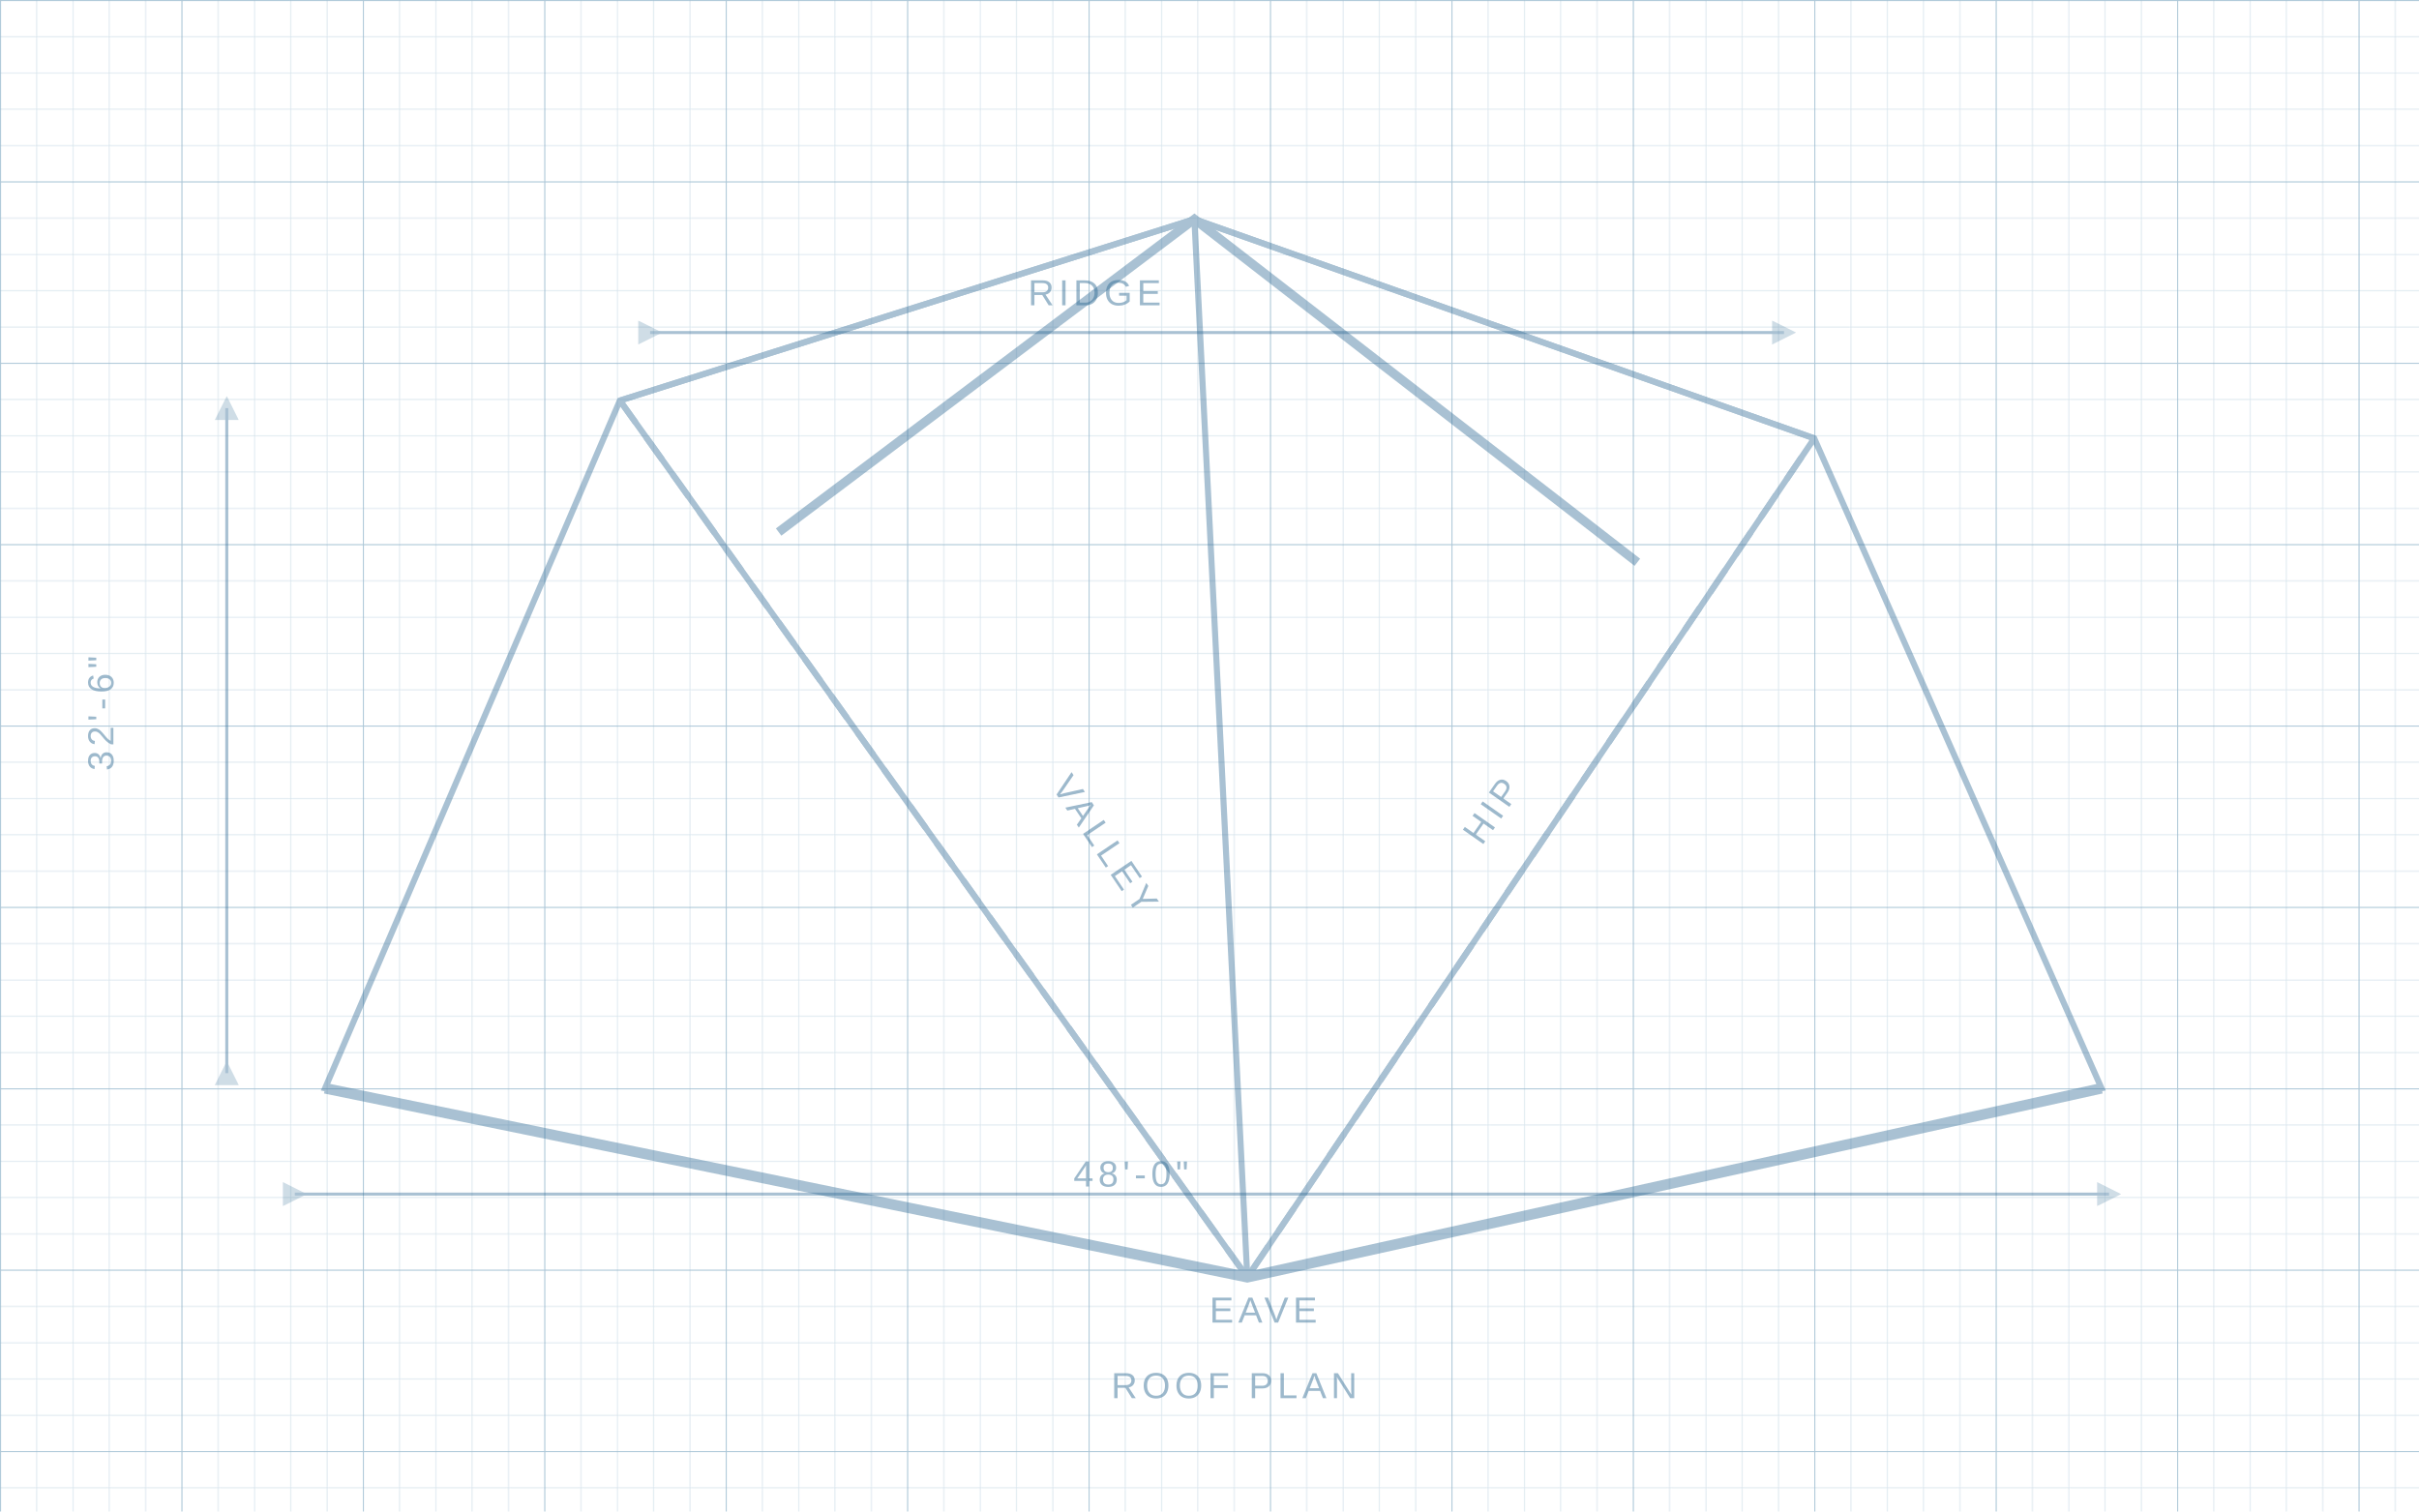
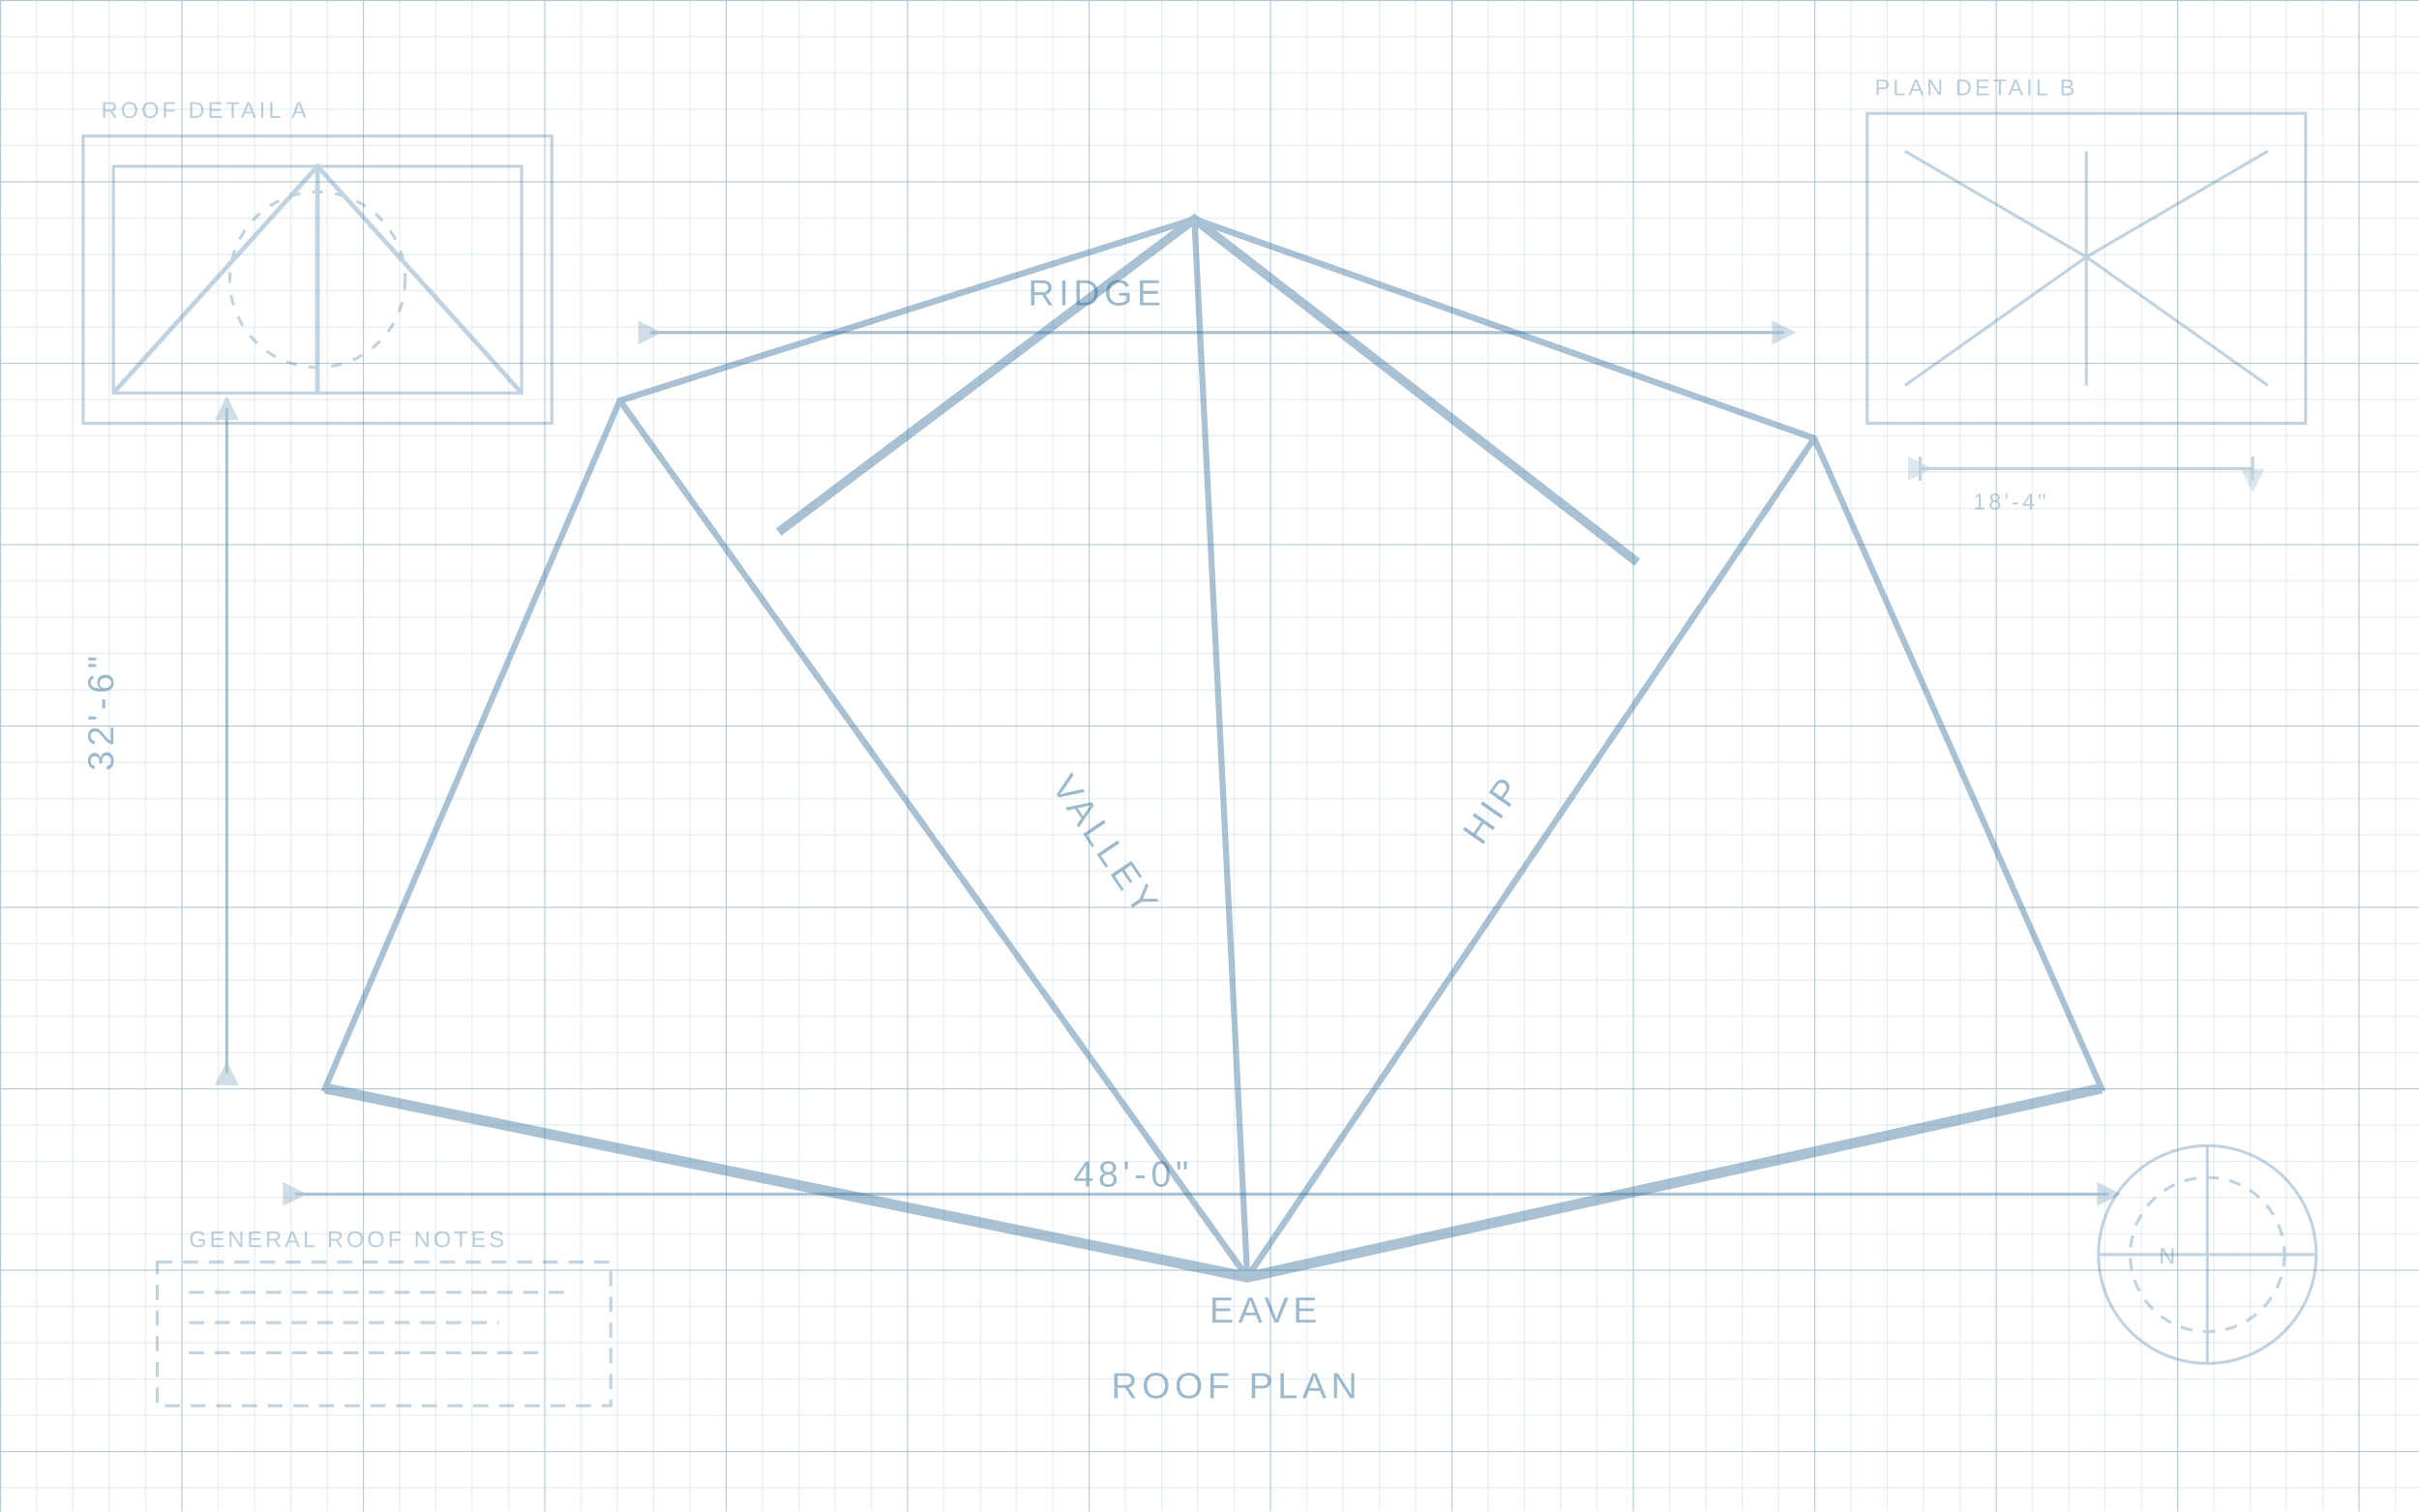
<svg xmlns="http://www.w3.org/2000/svg" viewBox="0 0 1600 1000" fill="none">
  <defs>
    <pattern id="minor" width="24" height="24" patternUnits="userSpaceOnUse">
      <path d="M24 0H0V24" stroke="#4f87ad" stroke-width="1" opacity=".22" />
    </pattern>
    <pattern id="major" width="120" height="120" patternUnits="userSpaceOnUse">
      <rect width="120" height="120" fill="url(#minor)" />
      <path d="M120 0H0V120" stroke="#39759e" stroke-width="1.5" opacity=".28" />
    </pattern>
    <marker id="arrow" markerWidth="8" markerHeight="8" refX="4" refY="4" orient="auto">
      <path d="M8 4 0 0v8z" fill="#326c95" opacity=".55" />
    </marker>
  </defs>
  <rect width="1600" height="1000" fill="url(#major)" />
  <g stroke="#326c95" stroke-width="4" opacity=".42">
    <path d="M215 720 410 265l380-120 410 145 190 430-565 125z" />
    <path d="m410 265 415 580M790 145l35 700M1200 290 825 845M410 265l380-120 410 145" />
    <path d="m215 720 610 125 565-125" stroke-width="7" />
    <path d="M410 265 825 845 1200 290" stroke-dasharray="18 12" />
    <path d="M515 352 790 145 1083 372" stroke-width="6" />
  </g>
  <g stroke="#326c95" stroke-width="2" opacity=".42" marker-start="url(#arrow)" marker-end="url(#arrow)">
    <path d="M195 790h1200" />
    <path d="M150 710V270" />
    <path d="M430 220h750" />
  </g>
  <g fill="#326c95" opacity=".48" font-family="Arial, sans-serif" font-size="24" letter-spacing="3">
    <text x="735" y="925">ROOF PLAN</text>
    <text x="680" y="202">RIDGE</text>
    <text x="800" y="875">EAVE</text>
    <text x="695" y="520" transform="rotate(56 695 520)">VALLEY</text>
    <text x="980" y="560" transform="rotate(-55 980 560)">HIP</text>
    <text x="710" y="785">48'-0"</text>
    <text x="75" y="510" transform="rotate(-90 75 510)">32'-6"</text>
  </g>
+   <g stroke="#326c95" opacity=".3" stroke-width="2">
+     <path d="M55 90h310v190H55zM75 110h270v150H75z" />
+     <path d="m75 260 135-150 135 150M210 110v150" stroke-width="3" />
+     <circle cx="210" cy="185" r="58" stroke-dasharray="7 8" />
+     <path d="M1235 75h290v205h-290zM1260 100l120 70 120-70M1260 255l120-85 120 85M1380 100v155" />
+     <path d="M1270 310h220M1270 302v16M1490 302v16" marker-start="url(#arrow)" marker-end="url(#arrow)" />
+     <path d="M104 835h300v95H104zM125 855h255M125 875h205M125 895h235" stroke-dasharray="10 7" />
+     <circle cx="1460" cy="830" r="72" />
+     <circle cx="1460" cy="830" r="51" stroke-dasharray="8 7" />
+     <path d="M1388 830h144M1460 758v144" />
+   </g>
+   <g fill="#326c95" opacity=".34" font-family="Arial, sans-serif" font-size="15" letter-spacing="2">
+     <text x="67" y="78">ROOF DETAIL A</text>
+     <text x="1240" y="63">PLAN DETAIL B</text>
+     <text x="1305" y="337">18'-4"</text>
+     <text x="125" y="825">GENERAL ROOF NOTES</text>
+     <text x="1428" y="836">N</text>
+   </g>
</svg>
